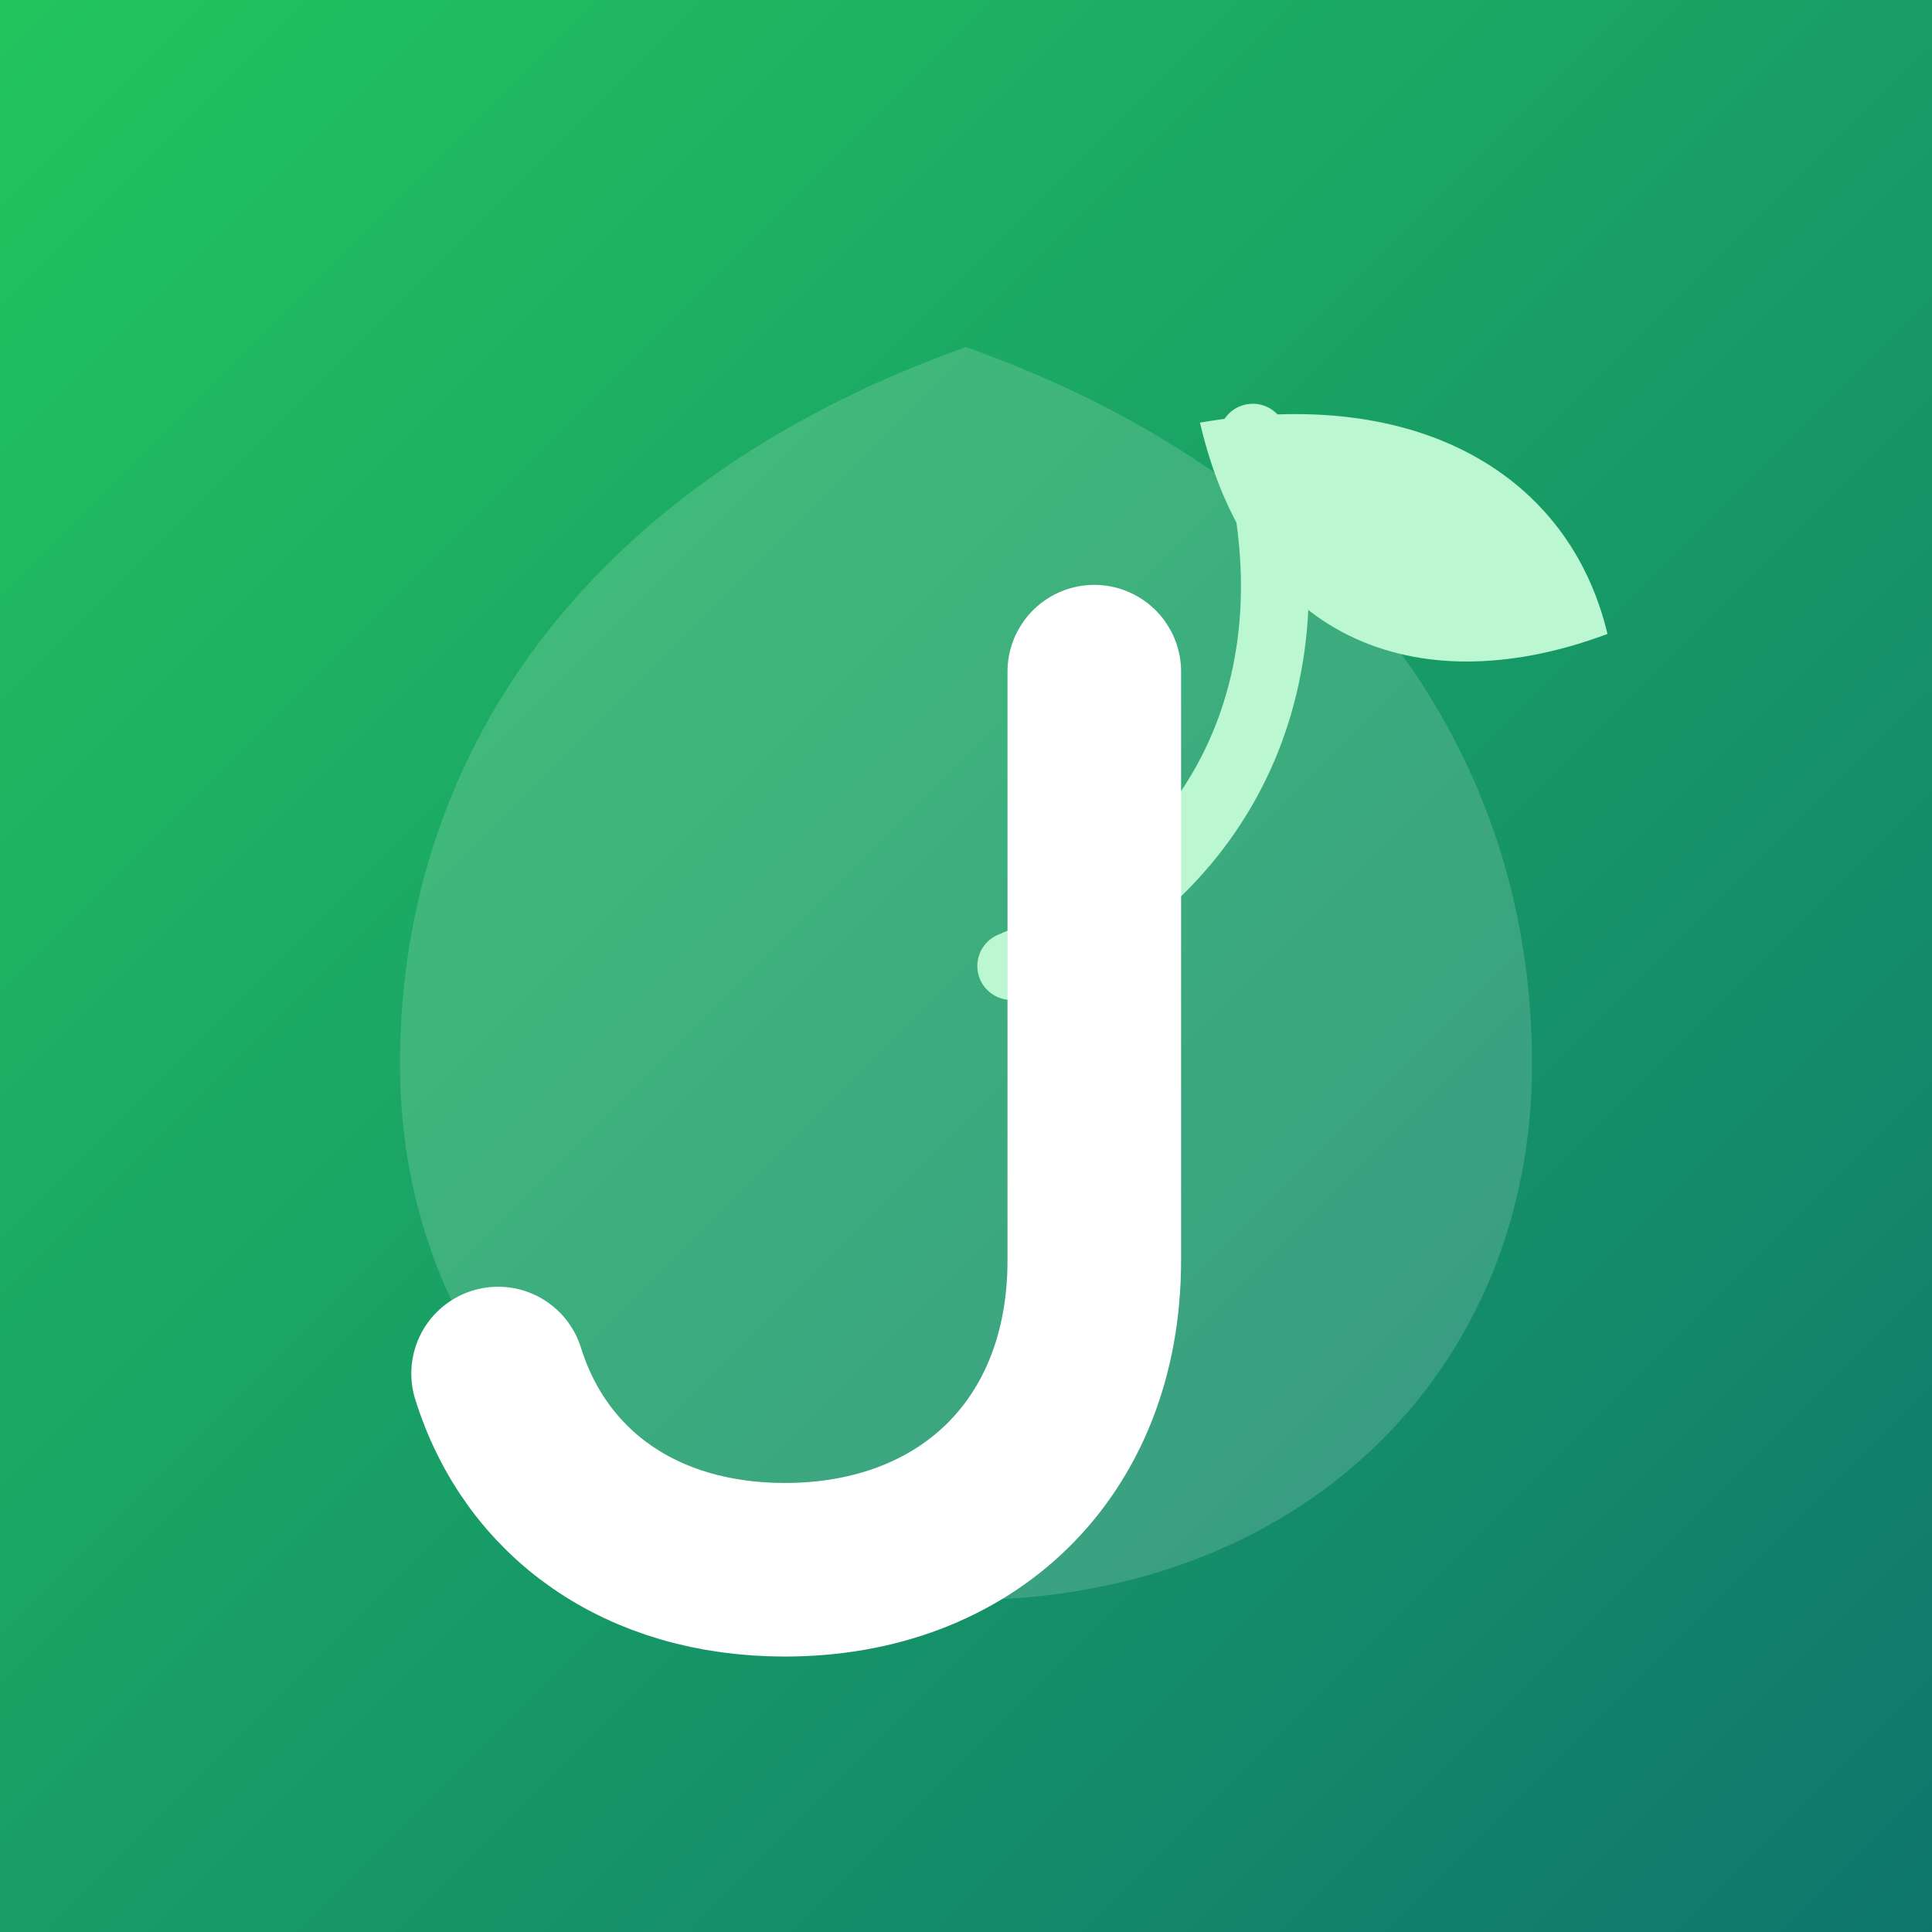
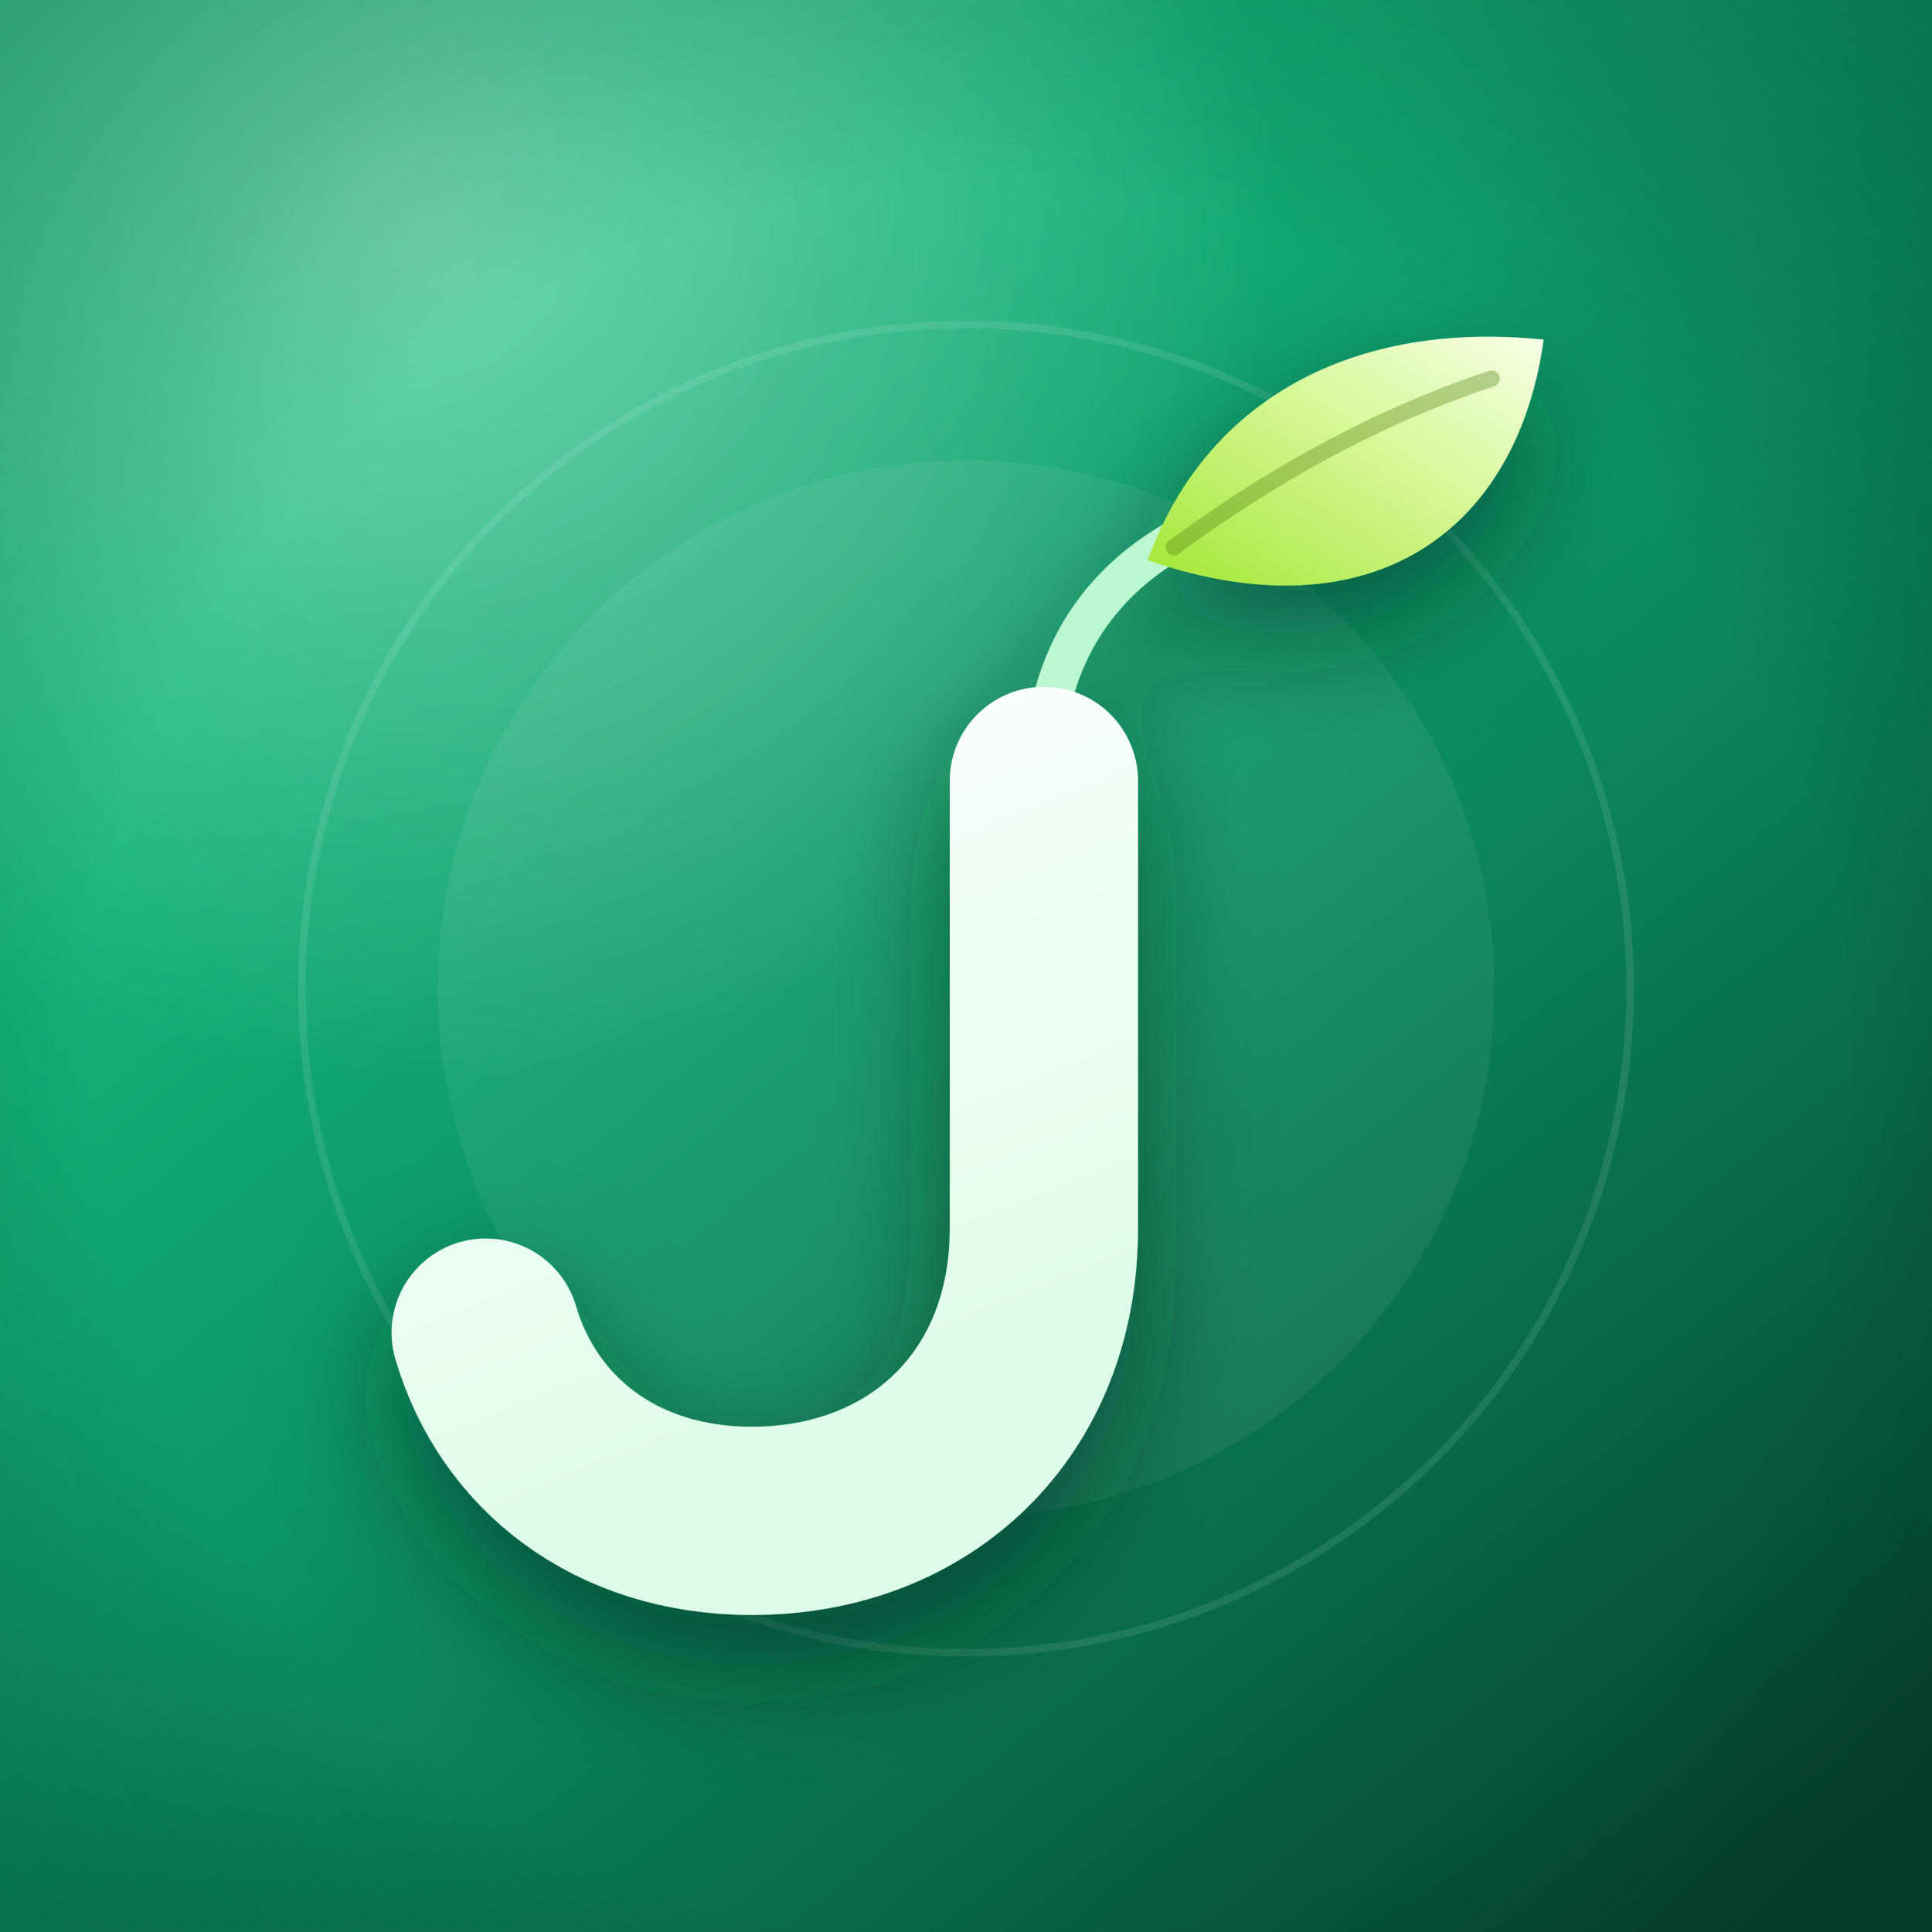
<svg xmlns="http://www.w3.org/2000/svg" viewBox="0 0 512 512">
  <defs>
-     <linearGradient id="bg" x1="0" y1="0" x2="1" y2="1">
-       <stop offset="0" stop-color="#22c55e" />
-       <stop offset="1" stop-color="#0f766e" />
+     <linearGradient id="bg" x1=".1" y1="0" x2=".9" y2="1">
+       <stop offset="0" stop-color="#1fd18a" />
+       <stop offset=".5" stop-color="#0c9467" />
+       <stop offset="1" stop-color="#05432f" />
    </linearGradient>
+     <radialGradient id="glow" cx=".22" cy=".12" r=".8">
+       <stop offset="0" stop-color="#ffffff" stop-opacity=".38" />
+       <stop offset=".55" stop-color="#ffffff" stop-opacity="0" />
+     </radialGradient>
+     <radialGradient id="vig" cx=".5" cy=".55" r=".75">
+       <stop offset=".6" stop-color="#000" stop-opacity="0" />
+       <stop offset="1" stop-color="#022c22" stop-opacity=".35" />
+     </radialGradient>
+     <linearGradient id="leaf" x1="0" y1="1" x2="1" y2="0">
+       <stop offset="0" stop-color="#a3e635" />
+       <stop offset=".6" stop-color="#d9f99d" />
+       <stop offset="1" stop-color="#f7fee7" />
+     </linearGradient>
+     <linearGradient id="j" x1="0" y1="0" x2=".3" y2="1">
+       <stop offset="0" stop-color="#ffffff" />
+       <stop offset="1" stop-color="#dcfce7" />
+     </linearGradient>
+     <filter id="sh" x="-40%" y="-40%" width="180%" height="180%">
+       <feDropShadow dx="0" dy="16" stdDeviation="18" flood-color="#012419" flood-opacity=".5" />
+     </filter>
  </defs>
  <rect width="512" height="512" fill="url(#bg)" />
-   <path d="M256 92c96 34 150 104 150 190 0 82-62 142-150 142s-150-60-150-142c0-86 54-156 150-190z" fill="#ffffff" opacity=".16" />
-   <path d="M332 116c18 62-6 116-64 140" fill="none" stroke="#bbf7d0" stroke-width="18" stroke-linecap="round" />
-   <path d="M318 112c58-10 98 14 108 56-48 18-94 4-108-56z" fill="#bbf7d0" />
-   <path d="M290 178v156c0 50-34 82-82 82-38 0-66-20-76-52" fill="none" stroke="#ffffff" stroke-width="46" stroke-linecap="round" stroke-linejoin="round" />
+   <rect width="512" height="512" fill="url(#glow)" />
+   <rect width="512" height="512" fill="url(#vig)" />
+   <circle cx="256" cy="262" r="176" fill="none" stroke="#ffffff" stroke-opacity=".10" stroke-width="2" />
+   <circle cx="256" cy="262" r="140" fill="#ffffff" fill-opacity=".06" />
+   <g filter="url(#sh)" transform="translate(256 262) scale(.86) translate(-262 -250)">
+     <path d="M286 178c2-30 16-52 40-66" fill="none" stroke="#bbf7d0" stroke-width="12" stroke-linecap="round" />
+     <path d="M318 118c18-50 64-74 122-68-8 58-52 92-122 68z" fill="url(#leaf)" />
+     <path d="M326 114c30-22 62-40 98-52" fill="none" stroke="#4d7c0f" stroke-opacity=".35" stroke-width="5" stroke-linecap="round" />
+     <path d="M286 186v138c0 54-38 90-90 90-42 0-72-24-82-58" fill="none" stroke="url(#j)" stroke-width="58" stroke-linecap="round" stroke-linejoin="round" />
+   </g>
</svg>
